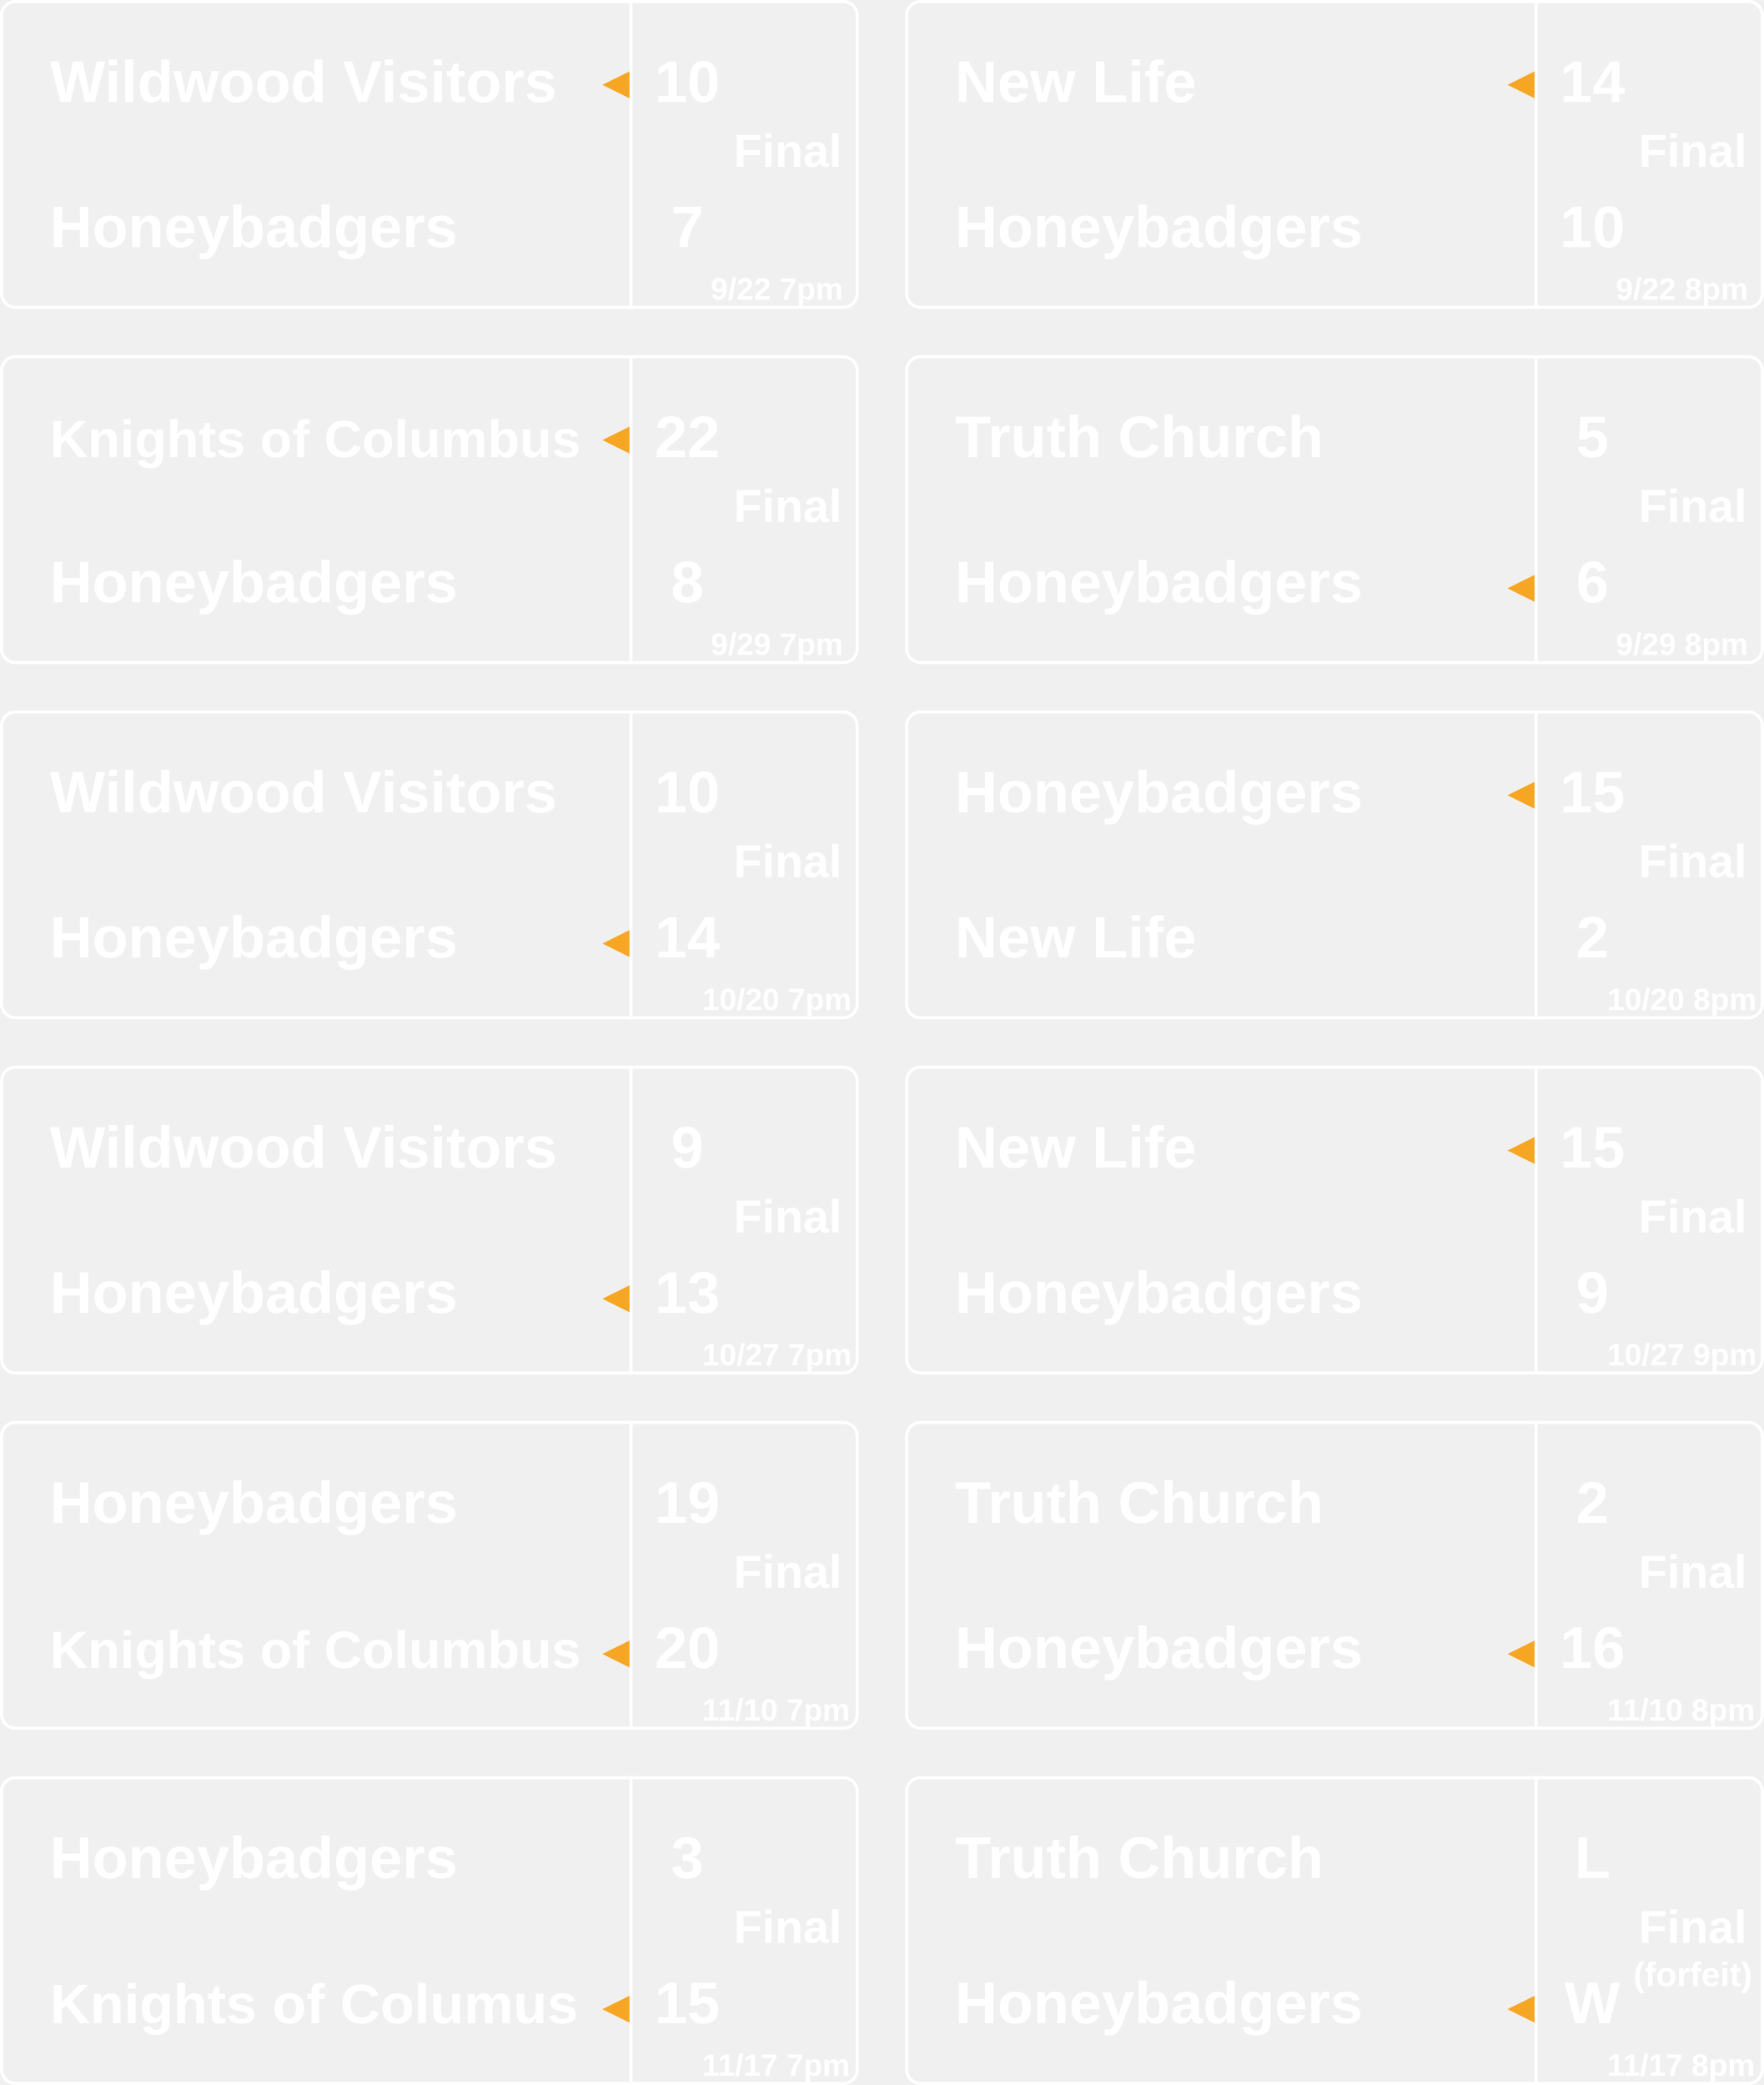
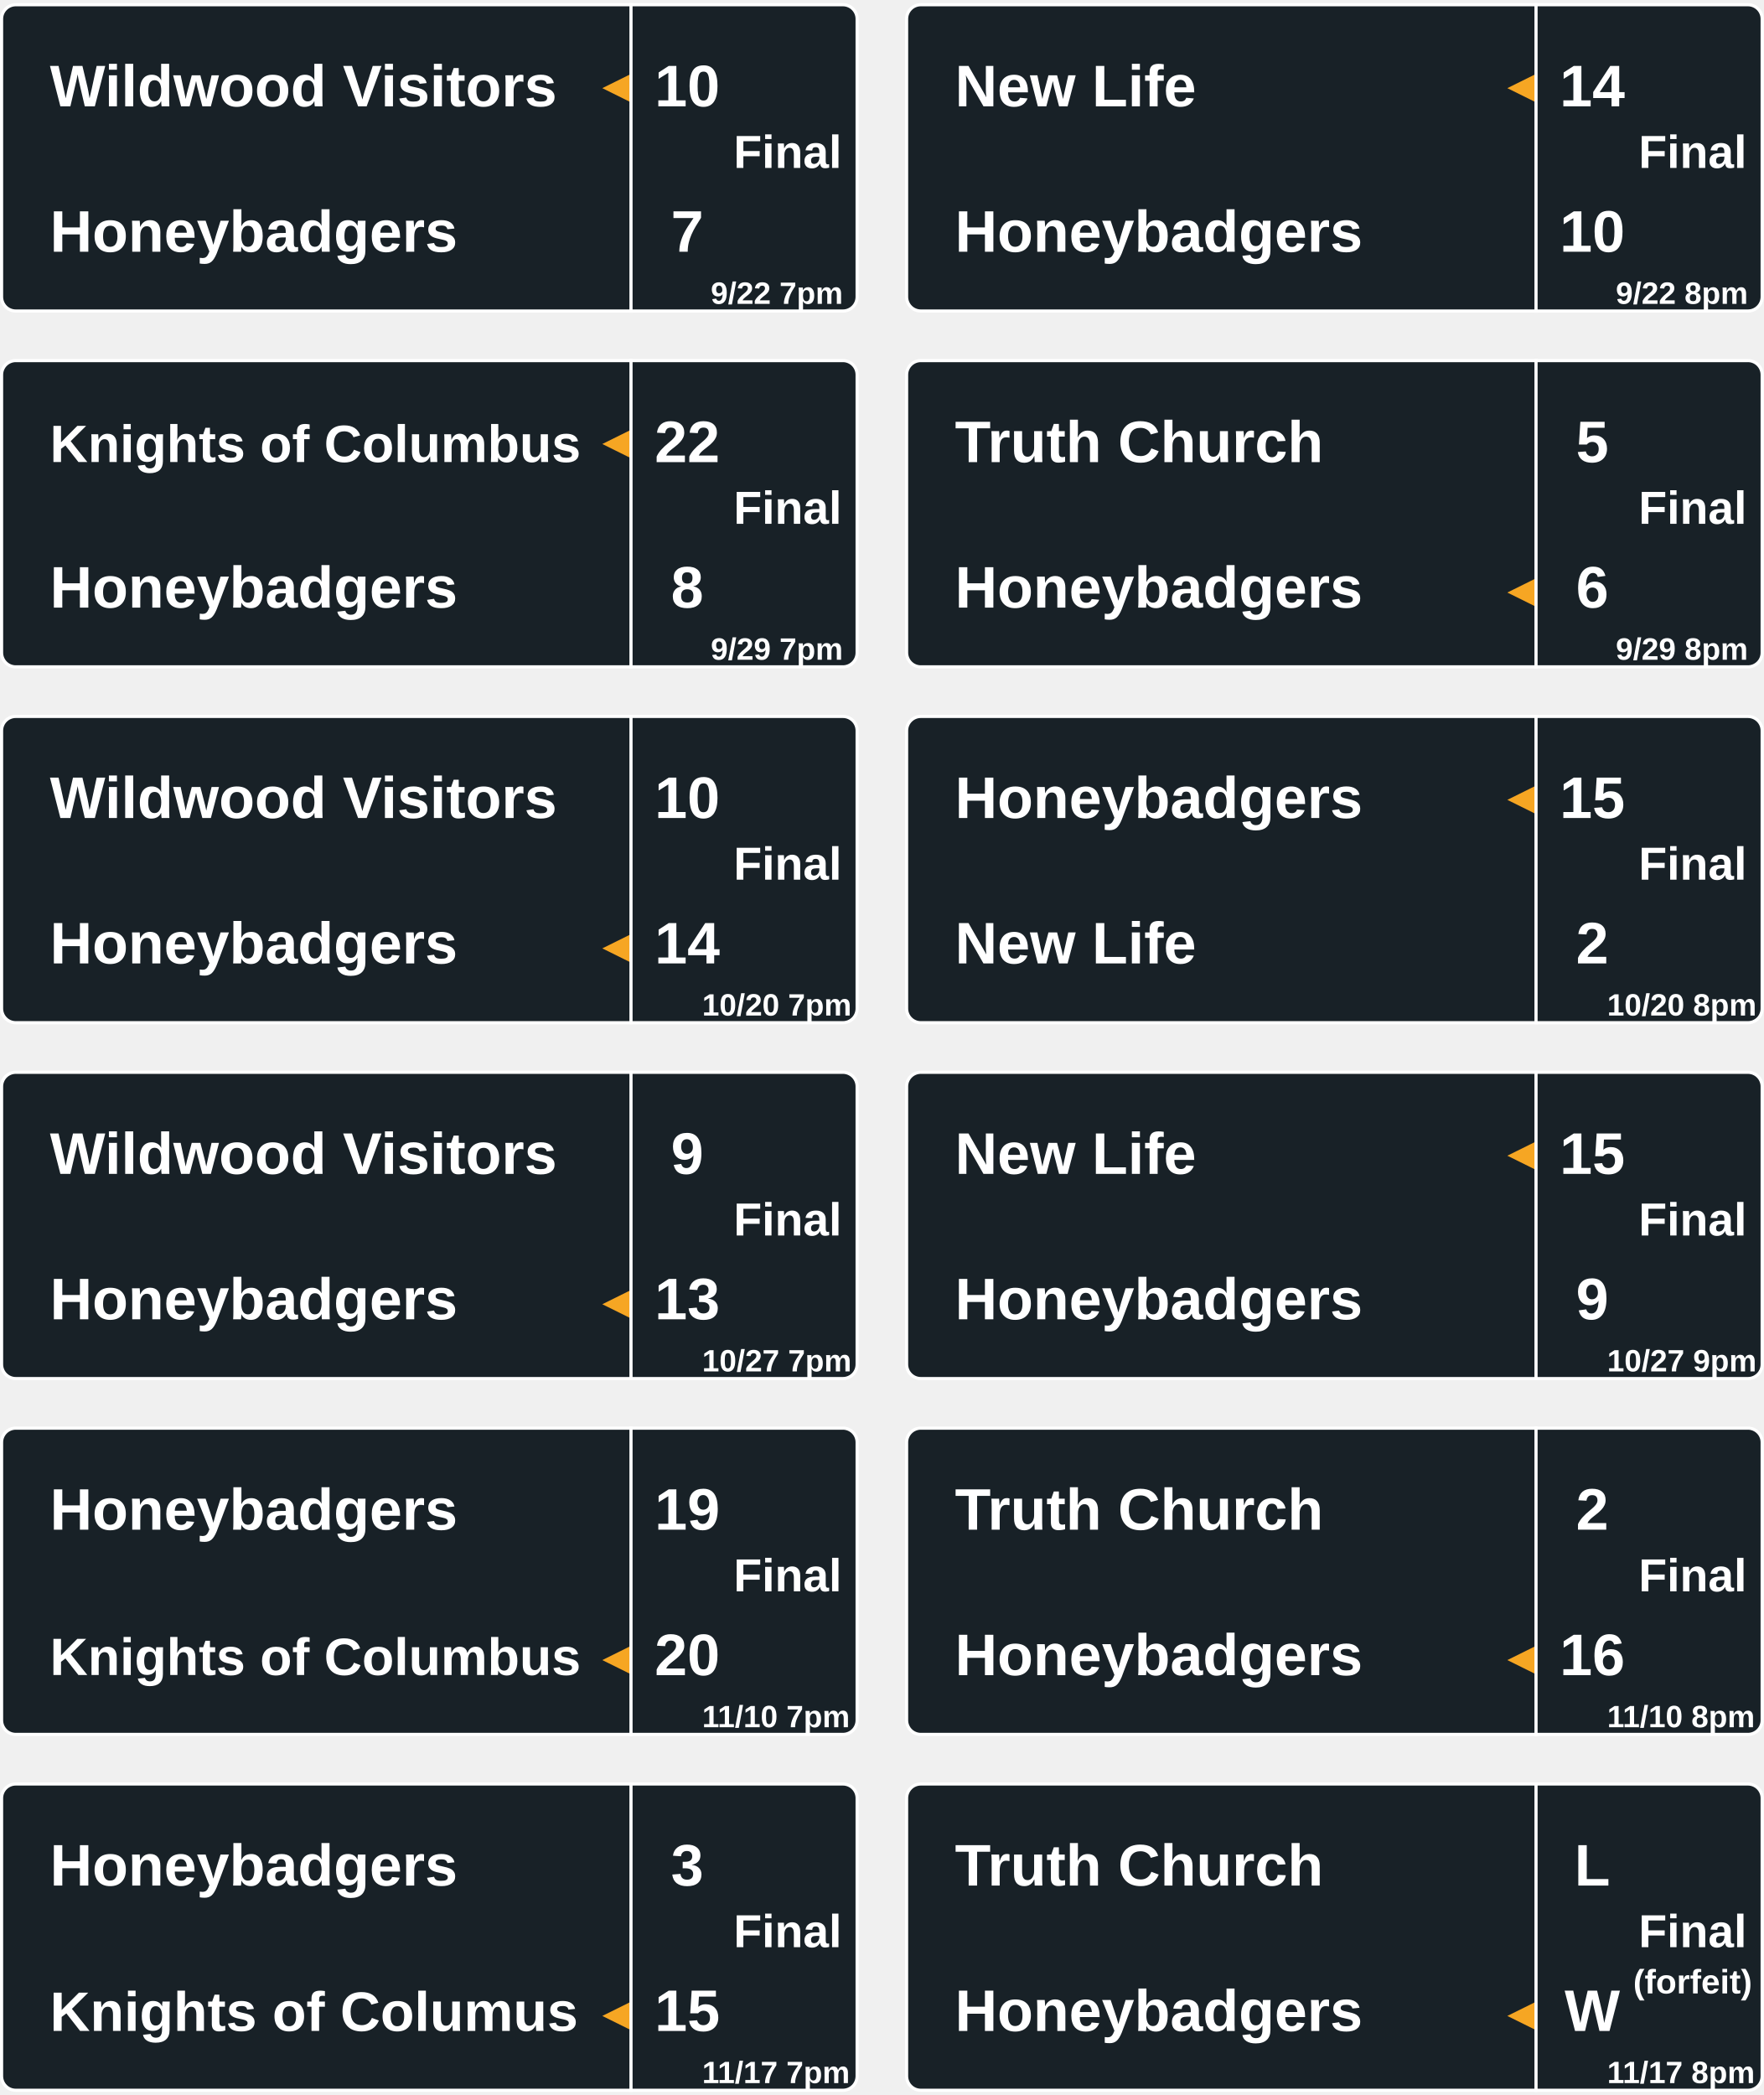
- <svg xmlns="http://www.w3.org/2000/svg" xmlns:xlink="http://www.w3.org/1999/xlink" width="571px" height="675px" viewBox="0 0 571 675" version="1.1">
+ <svg xmlns="http://www.w3.org/2000/svg" xmlns:xlink="http://www.w3.org/1999/xlink" width="559px" height="664px" viewBox="0 0 559 664" version="1.1">
  <defs>
-     <rect id="path-1" x="0" y="0" width="278" height="100" rx="5" />
-     <mask id="mask-2" maskContentUnits="userSpaceOnUse" maskUnits="objectBoundingBox" x="0" y="0" width="278" height="100" fill="white">
+     <rect id="path-1" x="0" y="0" width="272.158" height="98.074" rx="5" />
+     <mask id="mask-2" maskContentUnits="userSpaceOnUse" maskUnits="objectBoundingBox" x="0" y="0" width="272.158" height="98.074" fill="white">
      <use xlink:href="#path-1" />
    </mask>
-     <rect id="path-3" x="0" y="0" width="278" height="100" rx="5" />
-     <mask id="mask-4" maskContentUnits="userSpaceOnUse" maskUnits="objectBoundingBox" x="0" y="0" width="278" height="100" fill="white">
+     <rect id="path-3" x="0" y="0" width="272.158" height="98.074" rx="5" />
+     <mask id="mask-4" maskContentUnits="userSpaceOnUse" maskUnits="objectBoundingBox" x="0" y="0" width="272.158" height="98.074" fill="white">
      <use xlink:href="#path-3" />
    </mask>
-     <rect id="path-5" x="0" y="0" width="278" height="100" rx="5" />
-     <mask id="mask-6" maskContentUnits="userSpaceOnUse" maskUnits="objectBoundingBox" x="0" y="0" width="278" height="100" fill="white">
+     <rect id="path-5" x="0" y="0" width="272.158" height="98.074" rx="5" />
+     <mask id="mask-6" maskContentUnits="userSpaceOnUse" maskUnits="objectBoundingBox" x="0" y="0" width="272.158" height="98.074" fill="white">
      <use xlink:href="#path-5" />
    </mask>
-     <rect id="path-7" x="0" y="0" width="278" height="100" rx="5" />
-     <mask id="mask-8" maskContentUnits="userSpaceOnUse" maskUnits="objectBoundingBox" x="0" y="0" width="278" height="100" fill="white">
+     <rect id="path-7" x="0" y="0" width="272.158" height="98.074" rx="5" />
+     <mask id="mask-8" maskContentUnits="userSpaceOnUse" maskUnits="objectBoundingBox" x="0" y="0" width="272.158" height="98.074" fill="white">
      <use xlink:href="#path-7" />
    </mask>
-     <rect id="path-9" x="0" y="0" width="278" height="100" rx="5" />
-     <mask id="mask-10" maskContentUnits="userSpaceOnUse" maskUnits="objectBoundingBox" x="0" y="0" width="278" height="100" fill="white">
+     <rect id="path-9" x="0" y="0" width="272.158" height="98.074" rx="5" />
+     <mask id="mask-10" maskContentUnits="userSpaceOnUse" maskUnits="objectBoundingBox" x="0" y="0" width="272.158" height="98.074" fill="white">
      <use xlink:href="#path-9" />
    </mask>
-     <rect id="path-11" x="0" y="0" width="278" height="100" rx="5" />
-     <mask id="mask-12" maskContentUnits="userSpaceOnUse" maskUnits="objectBoundingBox" x="0" y="0" width="278" height="100" fill="white">
+     <rect id="path-11" x="0" y="0" width="272.158" height="98.074" rx="5" />
+     <mask id="mask-12" maskContentUnits="userSpaceOnUse" maskUnits="objectBoundingBox" x="0" y="0" width="272.158" height="98.074" fill="white">
      <use xlink:href="#path-11" />
    </mask>
-     <rect id="path-13" x="0" y="0" width="278" height="100" rx="5" />
-     <mask id="mask-14" maskContentUnits="userSpaceOnUse" maskUnits="objectBoundingBox" x="0" y="0" width="278" height="100" fill="white">
+     <rect id="path-13" x="0" y="0" width="272.158" height="98.074" rx="5" />
+     <mask id="mask-14" maskContentUnits="userSpaceOnUse" maskUnits="objectBoundingBox" x="0" y="0" width="272.158" height="98.074" fill="white">
      <use xlink:href="#path-13" />
    </mask>
-     <rect id="path-15" x="0" y="0" width="278" height="100" rx="5" />
-     <mask id="mask-16" maskContentUnits="userSpaceOnUse" maskUnits="objectBoundingBox" x="0" y="0" width="278" height="100" fill="white">
+     <rect id="path-15" x="0" y="0" width="272.158" height="98.074" rx="5" />
+     <mask id="mask-16" maskContentUnits="userSpaceOnUse" maskUnits="objectBoundingBox" x="0" y="0" width="272.158" height="98.074" fill="white">
      <use xlink:href="#path-15" />
    </mask>
-     <rect id="path-17" x="0" y="0" width="278" height="100" rx="5" />
-     <mask id="mask-18" maskContentUnits="userSpaceOnUse" maskUnits="objectBoundingBox" x="0" y="0" width="278" height="100" fill="white">
+     <rect id="path-17" x="0" y="0" width="272.158" height="98.074" rx="5" />
+     <mask id="mask-18" maskContentUnits="userSpaceOnUse" maskUnits="objectBoundingBox" x="0" y="0" width="272.158" height="98.074" fill="white">
      <use xlink:href="#path-17" />
    </mask>
-     <rect id="path-19" x="0" y="0" width="278" height="100" rx="5" />
-     <mask id="mask-20" maskContentUnits="userSpaceOnUse" maskUnits="objectBoundingBox" x="0" y="0" width="278" height="100" fill="white">
+     <rect id="path-19" x="0" y="0" width="272.158" height="98.074" rx="5" />
+     <mask id="mask-20" maskContentUnits="userSpaceOnUse" maskUnits="objectBoundingBox" x="0" y="0" width="272.158" height="98.074" fill="white">
      <use xlink:href="#path-19" />
    </mask>
-     <rect id="path-21" x="0" y="0" width="278" height="100" rx="5" />
-     <mask id="mask-22" maskContentUnits="userSpaceOnUse" maskUnits="objectBoundingBox" x="0" y="0" width="278" height="100" fill="white">
+     <rect id="path-21" x="0" y="0" width="272.158" height="98.074" rx="5" />
+     <mask id="mask-22" maskContentUnits="userSpaceOnUse" maskUnits="objectBoundingBox" x="0" y="0" width="272.158" height="98.074" fill="white">
      <use xlink:href="#path-21" />
    </mask>
-     <rect id="path-23" x="0" y="0" width="278" height="100" rx="5" />
-     <mask id="mask-24" maskContentUnits="userSpaceOnUse" maskUnits="objectBoundingBox" x="0" y="0" width="278" height="100" fill="white">
+     <rect id="path-23" x="0" y="0" width="272.158" height="98.074" rx="5" />
+     <mask id="mask-24" maskContentUnits="userSpaceOnUse" maskUnits="objectBoundingBox" x="0" y="0" width="272.158" height="98.074" fill="white">
      <use xlink:href="#path-23" />
    </mask>
  </defs>
  <g id="Page-1" stroke="none" stroke-width="1" fill="none" fill-rule="evenodd">
-     <g id="Group">
+     <g id="Games" transform="translate(0, 1)">
      <g id="Game-1">
-         <use id="Rectangle-1" stroke="#FFFFFF" mask="url(#mask-2)" stroke-width="2" xlink:href="#path-1" />
-         <polygon id="Triangle-1" fill="#F6A623" transform="translate(199.5, 27.46786) rotate(-90) translate(-199.5, -27.46786) " points="199.5 22.968 203.968 31.968 195.032 31.968" />
-         <path d="M204.28,0.5 L204.28,99.5" id="Line" stroke="#FFFFFF" stroke-linecap="square" />
-         <text id="Wildwood-Visitors" font-family="Arial-BoldMT, Arial" font-size="19" font-weight="bold" fill="#FFFFFF">
-           <tspan x="16.164" y="33">Wildwood Visitors</tspan>
-         </text>
-         <text id="10" font-family="Arial-BoldMT, Arial" font-size="19" font-weight="bold" fill="#FFFFFF">
-           <tspan x="211.933" y="33">10</tspan>
-         </text>
-         <text id="7" font-family="Arial-BoldMT, Arial" font-size="19" font-weight="bold" fill="#FFFFFF">
-           <tspan x="217.217" y="80">7</tspan>
-         </text>
-         <text id="Honeybadgers" font-family="Arial-BoldMT, Arial" font-size="19" font-weight="bold" fill="#FFFFFF">
-           <tspan x="16.164" y="80">Honeybadgers</tspan>
-         </text>
-         <text id="Final" font-family="Arial-BoldMT, Arial" font-size="15" font-weight="bold" fill="#FFFFFF">
-           <tspan x="237.499" y="54">Final</tspan>
-         </text>
-         <text id="9/22-7pm" font-family="Arial-BoldMT, Arial" font-size="10" font-weight="bold" fill="#FFFFFF">
-           <tspan x="230.099" y="97">9/22 7pm</tspan>
-         </text>
-       </g>
-       <g id="Game-1" transform="translate(293, 575)">
-         <use id="Rectangle-1" stroke="#FFFFFF" mask="url(#mask-4)" stroke-width="2" xlink:href="#path-3" />
-         <polygon id="Triangle-1" fill="#F6A623" transform="translate(199.5, 75.46786) rotate(-90) translate(-199.5, -75.46786) " points="199.5 70.968 203.968 79.968 195.032 79.968" />
-         <path d="M204.28,0.5 L204.28,99.5" id="Line" stroke="#FFFFFF" stroke-linecap="square" />
-         <text id="Truth-Church" font-family="Arial-BoldMT, Arial" font-size="19" font-weight="bold" fill="#FFFFFF">
-           <tspan x="16.164" y="33">Truth Church</tspan>
-         </text>
-         <text id="L" font-family="Arial-BoldMT, Arial" font-size="19" font-weight="bold" fill="#FFFFFF">
-           <tspan x="216.697" y="33">L</tspan>
-         </text>
-         <text id="W" font-family="Arial-BoldMT, Arial" font-size="19" font-weight="bold" fill="#FFFFFF">
-           <tspan x="213.533" y="80">W</tspan>
-         </text>
-         <text id="Honeybadgers" font-family="Arial-BoldMT, Arial" font-size="19" font-weight="bold" fill="#FFFFFF">
-           <tspan x="16.164" y="80">Honeybadgers</tspan>
-         </text>
-         <text id="Final" font-family="Arial-BoldMT, Arial" font-size="15" font-weight="bold" fill="#FFFFFF">
-           <tspan x="237.499" y="54">Final</tspan>
-         </text>
-         <text id="(forfeit)" font-family="Arial-BoldMT, Arial" font-size="11" font-weight="bold" fill="#FFFFFF">
-           <tspan x="235.755" y="68">(forfeit)</tspan>
-         </text>
-         <text id="11/17-8pm" font-family="Arial-BoldMT, Arial" font-size="10" font-weight="bold" fill="#FFFFFF">
-           <tspan x="227.318" y="97">11/17 8pm</tspan>
-         </text>
-       </g>
-       <g id="Game-1" transform="translate(293, 460)">
-         <use id="Rectangle-1" stroke="#FFFFFF" mask="url(#mask-6)" stroke-width="2" xlink:href="#path-5" />
-         <polygon id="Triangle-1" fill="#F6A623" transform="translate(199.5, 75.46786) rotate(-90) translate(-199.5, -75.46786) " points="199.5 70.968 203.968 79.968 195.032 79.968" />
-         <path d="M204.28,0.5 L204.28,99.5" id="Line" stroke="#FFFFFF" stroke-linecap="square" />
-         <text id="Truth-Church" font-family="Arial-BoldMT, Arial" font-size="19" font-weight="bold" fill="#FFFFFF">
-           <tspan x="16.164" y="33">Truth Church</tspan>
-         </text>
-         <text id="2" font-family="Arial-BoldMT, Arial" font-size="19" font-weight="bold" fill="#FFFFFF">
-           <tspan x="217.217" y="33">2</tspan>
-         </text>
-         <text id="16" font-family="Arial-BoldMT, Arial" font-size="19" font-weight="bold" fill="#FFFFFF">
-           <tspan x="211.933" y="80">16</tspan>
-         </text>
-         <text id="Honeybadgers" font-family="Arial-BoldMT, Arial" font-size="19" font-weight="bold" fill="#FFFFFF">
-           <tspan x="16.164" y="80">Honeybadgers</tspan>
-         </text>
-         <text id="Final" font-family="Arial-BoldMT, Arial" font-size="15" font-weight="bold" fill="#FFFFFF">
-           <tspan x="237.499" y="54">Final</tspan>
-         </text>
-         <text id="11/10-8pm" font-family="Arial-BoldMT, Arial" font-size="10" font-weight="bold" fill="#FFFFFF">
-           <tspan x="227.318" y="97">11/10 8pm</tspan>
-         </text>
-       </g>
-       <g id="Game-1" transform="translate(293, 345)">
-         <use id="Rectangle-1" stroke="#FFFFFF" mask="url(#mask-8)" stroke-width="2" xlink:href="#path-7" />
-         <polygon id="Triangle-1" fill="#F6A623" transform="translate(199.5, 27.46786) rotate(-90) translate(-199.5, -27.46786) " points="199.5 22.968 203.968 31.968 195.032 31.968" />
-         <path d="M204.28,0.5 L204.28,99.5" id="Line" stroke="#FFFFFF" stroke-linecap="square" />
-         <text id="New-Life" font-family="Arial-BoldMT, Arial" font-size="19" font-weight="bold" fill="#FFFFFF">
-           <tspan x="16.164" y="33">New Life</tspan>
-         </text>
-         <text id="15" font-family="Arial-BoldMT, Arial" font-size="19" font-weight="bold" fill="#FFFFFF">
-           <tspan x="211.933" y="33">15</tspan>
-         </text>
-         <text id="9" font-family="Arial-BoldMT, Arial" font-size="19" font-weight="bold" fill="#FFFFFF">
-           <tspan x="217.217" y="80">9</tspan>
-         </text>
-         <text id="Honeybadgers" font-family="Arial-BoldMT, Arial" font-size="19" font-weight="bold" fill="#FFFFFF">
-           <tspan x="16.164" y="80">Honeybadgers</tspan>
-         </text>
-         <text id="Final" font-family="Arial-BoldMT, Arial" font-size="15" font-weight="bold" fill="#FFFFFF">
-           <tspan x="237.499" y="54">Final</tspan>
-         </text>
-         <text id="10/27-9pm" font-family="Arial-BoldMT, Arial" font-size="10" font-weight="bold" fill="#FFFFFF">
-           <tspan x="227.318" y="97">10/27 9pm</tspan>
-         </text>
-       </g>
-       <g id="Game-1" transform="translate(293, 230)">
-         <use id="Rectangle-1" stroke="#FFFFFF" mask="url(#mask-10)" stroke-width="2" xlink:href="#path-9" />
-         <polygon id="Triangle-1" fill="#F6A623" transform="translate(199.5, 27.46786) rotate(-90) translate(-199.5, -27.46786) " points="199.5 22.968 203.968 31.968 195.032 31.968" />
-         <path d="M204.28,0.5 L204.28,99.5" id="Line" stroke="#FFFFFF" stroke-linecap="square" />
-         <text id="Honeybadgers" font-family="Arial-BoldMT, Arial" font-size="19" font-weight="bold" fill="#FFFFFF">
-           <tspan x="16.164" y="33">Honeybadgers</tspan>
-         </text>
-         <text id="15" font-family="Arial-BoldMT, Arial" font-size="19" font-weight="bold" fill="#FFFFFF">
-           <tspan x="211.933" y="33">15</tspan>
-         </text>
-         <text id="2" font-family="Arial-BoldMT, Arial" font-size="19" font-weight="bold" fill="#FFFFFF">
-           <tspan x="217.217" y="80">2</tspan>
-         </text>
-         <text id="New-Life" font-family="Arial-BoldMT, Arial" font-size="19" font-weight="bold" fill="#FFFFFF">
-           <tspan x="16.164" y="80">New Life</tspan>
-         </text>
-         <text id="Final" font-family="Arial-BoldMT, Arial" font-size="15" font-weight="bold" fill="#FFFFFF">
-           <tspan x="237.499" y="54">Final</tspan>
-         </text>
-         <text id="10/20-8pm" font-family="Arial-BoldMT, Arial" font-size="10" font-weight="bold" fill="#FFFFFF">
-           <tspan x="227.318" y="97">10/20 8pm</tspan>
-         </text>
-       </g>
-       <g id="Game-1" transform="translate(293, 115)">
-         <use id="Rectangle-1" stroke="#FFFFFF" mask="url(#mask-12)" stroke-width="2" xlink:href="#path-11" />
-         <polygon id="Triangle-1" fill="#F6A623" transform="translate(199.5, 75.46786) rotate(-90) translate(-199.5, -75.46786) " points="199.5 70.968 203.968 79.968 195.032 79.968" />
-         <path d="M204.28,0.5 L204.28,99.5" id="Line" stroke="#FFFFFF" stroke-linecap="square" />
-         <text id="Truth-Church" font-family="Arial-BoldMT, Arial" font-size="19" font-weight="bold" fill="#FFFFFF">
-           <tspan x="16.164" y="33">Truth Church</tspan>
-         </text>
-         <text id="5" font-family="Arial-BoldMT, Arial" font-size="19" font-weight="bold" fill="#FFFFFF">
-           <tspan x="217.217" y="33">5</tspan>
-         </text>
-         <text id="6" font-family="Arial-BoldMT, Arial" font-size="19" font-weight="bold" fill="#FFFFFF">
-           <tspan x="217.217" y="80">6</tspan>
-         </text>
-         <text id="Honeybadgers" font-family="Arial-BoldMT, Arial" font-size="19" font-weight="bold" fill="#FFFFFF">
-           <tspan x="16.164" y="80">Honeybadgers</tspan>
-         </text>
-         <text id="Final" font-family="Arial-BoldMT, Arial" font-size="15" font-weight="bold" fill="#FFFFFF">
-           <tspan x="237.499" y="54">Final</tspan>
-         </text>
-         <text id="9/29-8pm" font-family="Arial-BoldMT, Arial" font-size="10" font-weight="bold" fill="#FFFFFF">
-           <tspan x="230.099" y="97">9/29 8pm</tspan>
-         </text>
-       </g>
-       <g id="Game-1" transform="translate(293, 0)">
-         <use id="Rectangle-1" stroke="#FFFFFF" mask="url(#mask-14)" stroke-width="2" xlink:href="#path-13" />
-         <polygon id="Triangle-1" fill="#F6A623" transform="translate(199.5, 27.46786) rotate(-90) translate(-199.5, -27.46786) " points="199.5 22.968 203.968 31.968 195.032 31.968" />
-         <path d="M204.28,0.5 L204.28,99.5" id="Line" stroke="#FFFFFF" stroke-linecap="square" />
-         <text id="New-Life" font-family="Arial-BoldMT, Arial" font-size="19" font-weight="bold" fill="#FFFFFF">
-           <tspan x="16.164" y="33">New Life</tspan>
-         </text>
-         <text id="14" font-family="Arial-BoldMT, Arial" font-size="19" font-weight="bold" fill="#FFFFFF">
-           <tspan x="211.933" y="33">14</tspan>
-         </text>
-         <text id="10" font-family="Arial-BoldMT, Arial" font-size="19" font-weight="bold" fill="#FFFFFF">
-           <tspan x="211.933" y="80">10</tspan>
-         </text>
-         <text id="Honeybadgers" font-family="Arial-BoldMT, Arial" font-size="19" font-weight="bold" fill="#FFFFFF">
-           <tspan x="16.164" y="80">Honeybadgers</tspan>
-         </text>
-         <text id="Final" font-family="Arial-BoldMT, Arial" font-size="15" font-weight="bold" fill="#FFFFFF">
-           <tspan x="237.499" y="54">Final</tspan>
-         </text>
-         <text id="9/22-8pm" font-family="Arial-BoldMT, Arial" font-size="10" font-weight="bold" fill="#FFFFFF">
-           <tspan x="230.099" y="97">9/22 8pm</tspan>
-         </text>
-       </g>
-       <g id="Game-1" transform="translate(0, 575)">
-         <use id="Rectangle-1" stroke="#FFFFFF" mask="url(#mask-16)" stroke-width="2" xlink:href="#path-15" />
-         <polygon id="Triangle-1" fill="#F6A623" transform="translate(199.5, 75.46786) rotate(-90) translate(-199.5, -75.46786) " points="199.5 70.968 203.968 79.968 195.032 79.968" />
-         <path d="M204.28,0.5 L204.28,99.5" id="Line" stroke="#FFFFFF" stroke-linecap="square" />
-         <text id="Honeybadgers" font-family="Arial-BoldMT, Arial" font-size="19" font-weight="bold" fill="#FFFFFF">
-           <tspan x="16.164" y="33">Honeybadgers</tspan>
-         </text>
-         <text id="3" font-family="Arial-BoldMT, Arial" font-size="19" font-weight="bold" fill="#FFFFFF">
-           <tspan x="217.217" y="33">3</tspan>
-         </text>
-         <text id="15" font-family="Arial-BoldMT, Arial" font-size="19" font-weight="bold" fill="#FFFFFF">
-           <tspan x="211.933" y="80">15</tspan>
-         </text>
-         <text id="Knights-of-Columus" font-family="Arial-BoldMT, Arial" font-size="18" font-weight="bold" fill="#FFFFFF">
-           <tspan x="16.164" y="80">Knights of Columus</tspan>
-         </text>
-         <text id="Final" font-family="Arial-BoldMT, Arial" font-size="15" font-weight="bold" fill="#FFFFFF">
-           <tspan x="237.499" y="54">Final</tspan>
-         </text>
-         <text id="11/17-7pm" font-family="Arial-BoldMT, Arial" font-size="10" font-weight="bold" fill="#FFFFFF">
-           <tspan x="227.318" y="97">11/17 7pm</tspan>
-         </text>
-       </g>
-       <g id="Game-1" transform="translate(0, 460)">
-         <use id="Rectangle-1" stroke="#FFFFFF" mask="url(#mask-18)" stroke-width="2" xlink:href="#path-17" />
-         <polygon id="Triangle-1" fill="#F6A623" transform="translate(199.5, 75.46786) rotate(-90) translate(-199.5, -75.46786) " points="199.5 70.968 203.968 79.968 195.032 79.968" />
-         <path d="M204.28,0.5 L204.28,99.5" id="Line" stroke="#FFFFFF" stroke-linecap="square" />
-         <text id="Honeybadgers" font-family="Arial-BoldMT, Arial" font-size="19" font-weight="bold" fill="#FFFFFF">
-           <tspan x="16.164" y="33">Honeybadgers</tspan>
-         </text>
-         <text id="19" font-family="Arial-BoldMT, Arial" font-size="19" font-weight="bold" fill="#FFFFFF">
-           <tspan x="211.933" y="33">19</tspan>
-         </text>
-         <text id="20" font-family="Arial-BoldMT, Arial" font-size="19" font-weight="bold" fill="#FFFFFF">
-           <tspan x="211.933" y="80">20</tspan>
-         </text>
-         <text id="Knights-of-Columbus" font-family="Arial-BoldMT, Arial" font-size="17" font-weight="bold" fill="#FFFFFF">
-           <tspan x="16.164" y="80">Knights of Columbus</tspan>
-         </text>
-         <text id="Final" font-family="Arial-BoldMT, Arial" font-size="15" font-weight="bold" fill="#FFFFFF">
-           <tspan x="237.499" y="54">Final</tspan>
-         </text>
-         <text id="11/10-7pm" font-family="Arial-BoldMT, Arial" font-size="10" font-weight="bold" fill="#FFFFFF">
-           <tspan x="227.318" y="97">11/10 7pm</tspan>
-         </text>
-       </g>
-       <g id="Game-1" transform="translate(0, 345)">
-         <use id="Rectangle-1" stroke="#FFFFFF" mask="url(#mask-20)" stroke-width="2" xlink:href="#path-19" />
-         <polygon id="Triangle-1" fill="#F6A623" transform="translate(199.5, 75.46786) rotate(-90) translate(-199.5, -75.46786) " points="199.5 70.968 203.968 79.968 195.032 79.968" />
-         <path d="M204.28,0.5 L204.28,99.5" id="Line" stroke="#FFFFFF" stroke-linecap="square" />
-         <text id="Wildwood-Visitors" font-family="Arial-BoldMT, Arial" font-size="19" font-weight="bold" fill="#FFFFFF">
-           <tspan x="16.164" y="33">Wildwood Visitors</tspan>
-         </text>
-         <text id="9" font-family="Arial-BoldMT, Arial" font-size="19" font-weight="bold" fill="#FFFFFF">
-           <tspan x="217.217" y="33">9</tspan>
-         </text>
-         <text id="13" font-family="Arial-BoldMT, Arial" font-size="19" font-weight="bold" fill="#FFFFFF">
-           <tspan x="211.933" y="80">13</tspan>
-         </text>
-         <text id="Honeybadgers" font-family="Arial-BoldMT, Arial" font-size="19" font-weight="bold" fill="#FFFFFF">
-           <tspan x="16.164" y="80">Honeybadgers</tspan>
-         </text>
-         <text id="Final" font-family="Arial-BoldMT, Arial" font-size="15" font-weight="bold" fill="#FFFFFF">
-           <tspan x="237.499" y="54">Final</tspan>
-         </text>
-         <text id="10/27-7pm" font-family="Arial-BoldMT, Arial" font-size="10" font-weight="bold" fill="#FFFFFF">
-           <tspan x="227.318" y="97">10/27 7pm</tspan>
-         </text>
-       </g>
-       <g id="Game-1" transform="translate(0, 230)">
-         <use id="Rectangle-1" stroke="#FFFFFF" mask="url(#mask-22)" stroke-width="2" xlink:href="#path-21" />
-         <polygon id="Triangle-1" fill="#F6A623" transform="translate(199.5, 75.46786) rotate(-90) translate(-199.5, -75.46786) " points="199.5 70.968 203.968 79.968 195.032 79.968" />
-         <path d="M204.28,0.5 L204.28,99.5" id="Line" stroke="#FFFFFF" stroke-linecap="square" />
-         <text id="Wildwood-Visitors" font-family="Arial-BoldMT, Arial" font-size="19" font-weight="bold" fill="#FFFFFF">
-           <tspan x="16.164" y="33">Wildwood Visitors</tspan>
-         </text>
-         <text id="10" font-family="Arial-BoldMT, Arial" font-size="19" font-weight="bold" fill="#FFFFFF">
-           <tspan x="211.933" y="33">10</tspan>
-         </text>
-         <text id="14" font-family="Arial-BoldMT, Arial" font-size="19" font-weight="bold" fill="#FFFFFF">
-           <tspan x="211.933" y="80">14</tspan>
-         </text>
-         <text id="Honeybadgers" font-family="Arial-BoldMT, Arial" font-size="19" font-weight="bold" fill="#FFFFFF">
-           <tspan x="16.164" y="80">Honeybadgers</tspan>
-         </text>
-         <text id="Final" font-family="Arial-BoldMT, Arial" font-size="15" font-weight="bold" fill="#FFFFFF">
-           <tspan x="237.499" y="54">Final</tspan>
-         </text>
-         <text id="10/20-7pm" font-family="Arial-BoldMT, Arial" font-size="10" font-weight="bold" fill="#FFFFFF">
-           <tspan x="227.318" y="97">10/20 7pm</tspan>
-         </text>
-       </g>
-       <g id="Game-1" transform="translate(0, 115)">
-         <use id="Rectangle-1" stroke="#FFFFFF" mask="url(#mask-24)" stroke-width="2" xlink:href="#path-23" />
-         <polygon id="Triangle-1" fill="#F6A623" transform="translate(199.5, 27.46786) rotate(-90) translate(-199.5, -27.46786) " points="199.5 22.968 203.968 31.968 195.032 31.968" />
-         <path d="M204.28,0.5 L204.28,99.5" id="Line" stroke="#FFFFFF" stroke-linecap="square" />
-         <text id="Knights-of-Columbus" font-family="Arial-BoldMT, Arial" font-size="17" font-weight="bold" fill="#FFFFFF">
-           <tspan x="16.164" y="33">Knights of Columbus</tspan>
-         </text>
-         <text id="22" font-family="Arial-BoldMT, Arial" font-size="19" font-weight="bold" fill="#FFFFFF">
-           <tspan x="211.933" y="33">22</tspan>
-         </text>
-         <text id="8" font-family="Arial-BoldMT, Arial" font-size="19" font-weight="bold" fill="#FFFFFF">
-           <tspan x="217.217" y="80">8</tspan>
-         </text>
-         <text id="Honeybadgers" font-family="Arial-BoldMT, Arial" font-size="19" font-weight="bold" fill="#FFFFFF">
-           <tspan x="16.164" y="80">Honeybadgers</tspan>
-         </text>
-         <text id="Final" font-family="Arial-BoldMT, Arial" font-size="15" font-weight="bold" fill="#FFFFFF">
-           <tspan x="237.499" y="54">Final</tspan>
-         </text>
-         <text id="9/29-7pm" font-family="Arial-BoldMT, Arial" font-size="10" font-weight="bold" fill="#FFFFFF">
-           <tspan x="230.099" y="97">9/29 7pm</tspan>
+         <use id="Rectangle-1" stroke="#FFFFFF" mask="url(#mask-2)" stroke-width="2" fill="#182127" xlink:href="#path-1" />
+         <polygon id="Triangle-1" fill="#F6A623" transform="translate(195.308, 26.93885) rotate(-90) translate(-195.308, -26.93885) " points="195.308 22.526 199.682 31.352 190.934 31.352" />
+         <path d="M199.988,0.49 L199.988,97.584" id="Line" stroke="#FFFFFF" stroke-linecap="square" />
+         <text id="Wildwood-Visitors" font-family="Arial-BoldMT, Arial" font-size="18.601" font-weight="bold" fill="#FFFFFF">
+           <tspan x="15.825" y="32.692">Wildwood Visitors</tspan>
+         </text>
+         <text id="10" font-family="Arial-BoldMT, Arial" font-size="18.601" font-weight="bold" fill="#FFFFFF">
+           <tspan x="207.48" y="32.692">10</tspan>
+         </text>
+         <text id="7" font-family="Arial-BoldMT, Arial" font-size="18.601" font-weight="bold" fill="#FFFFFF">
+           <tspan x="212.652" y="78.787">7</tspan>
+         </text>
+         <text id="Honeybadgers" font-family="Arial-BoldMT, Arial" font-size="18.601" font-weight="bold" fill="#FFFFFF">
+           <tspan x="15.825" y="78.787">Honeybadgers</tspan>
+         </text>
+         <text id="Final" font-family="Arial-BoldMT, Arial" font-size="14.685" font-weight="bold" fill="#FFFFFF">
+           <tspan x="232.508" y="52.23">Final</tspan>
+         </text>
+         <text id="9/22-7pm" font-family="Arial-BoldMT, Arial" font-size="9.79" font-weight="bold" fill="#FFFFFF">
+           <tspan x="225.264" y="95.305">9/22 7pm</tspan>
+         </text>
+       </g>
+       <g id="Game-1" transform="translate(286.8433, 563.9259)">
+         <use id="Rectangle-1" stroke="#FFFFFF" mask="url(#mask-4)" stroke-width="2" fill="#182127" xlink:href="#path-3" />
+         <polygon id="Triangle-1" fill="#F6A623" transform="translate(195.308, 74.0144) rotate(-90) translate(-195.308, -74.0144) " points="195.308 69.601 199.682 78.428 190.934 78.428" />
+         <path d="M199.988,0.49 L199.988,97.584" id="Line" stroke="#FFFFFF" stroke-linecap="square" />
+         <text id="Truth-Church" font-family="Arial-BoldMT, Arial" font-size="18.601" font-weight="bold" fill="#FFFFFF">
+           <tspan x="15.825" y="32.692">Truth Church</tspan>
+         </text>
+         <text id="L" font-family="Arial-BoldMT, Arial" font-size="18.601" font-weight="bold" fill="#FFFFFF">
+           <tspan x="212.144" y="32.692">L</tspan>
+         </text>
+         <text id="W" font-family="Arial-BoldMT, Arial" font-size="18.601" font-weight="bold" fill="#FFFFFF">
+           <tspan x="209.047" y="78.787">W</tspan>
+         </text>
+         <text id="Honeybadgers" font-family="Arial-BoldMT, Arial" font-size="18.601" font-weight="bold" fill="#FFFFFF">
+           <tspan x="15.825" y="78.787">Honeybadgers</tspan>
+         </text>
+         <text id="Final" font-family="Arial-BoldMT, Arial" font-size="14.685" font-weight="bold" fill="#FFFFFF">
+           <tspan x="232.508" y="52.23">Final</tspan>
+         </text>
+         <text id="(forfeit)" font-family="Arial-BoldMT, Arial" font-size="10.769" font-weight="bold" fill="#FFFFFF">
+           <tspan x="230.802" y="66.883">(forfeit)</tspan>
+         </text>
+         <text id="11/17-8pm" font-family="Arial-BoldMT, Arial" font-size="9.79" font-weight="bold" fill="#FFFFFF">
+           <tspan x="222.541" y="95.305">11/17 8pm</tspan>
+         </text>
+       </g>
+       <g id="Game-1" transform="translate(286.8433, 451.1407)">
+         <use id="Rectangle-1" stroke="#FFFFFF" mask="url(#mask-6)" stroke-width="2" fill="#182127" xlink:href="#path-5" />
+         <polygon id="Triangle-1" fill="#F6A623" transform="translate(195.308, 74.0144) rotate(-90) translate(-195.308, -74.0144) " points="195.308 69.601 199.682 78.428 190.934 78.428" />
+         <path d="M199.988,0.49 L199.988,97.584" id="Line" stroke="#FFFFFF" stroke-linecap="square" />
+         <text id="Truth-Church" font-family="Arial-BoldMT, Arial" font-size="18.601" font-weight="bold" fill="#FFFFFF">
+           <tspan x="15.825" y="32.692">Truth Church</tspan>
+         </text>
+         <text id="2" font-family="Arial-BoldMT, Arial" font-size="18.601" font-weight="bold" fill="#FFFFFF">
+           <tspan x="212.652" y="32.692">2</tspan>
+         </text>
+         <text id="16" font-family="Arial-BoldMT, Arial" font-size="18.601" font-weight="bold" fill="#FFFFFF">
+           <tspan x="207.48" y="78.787">16</tspan>
+         </text>
+         <text id="Honeybadgers" font-family="Arial-BoldMT, Arial" font-size="18.601" font-weight="bold" fill="#FFFFFF">
+           <tspan x="15.825" y="78.787">Honeybadgers</tspan>
+         </text>
+         <text id="Final" font-family="Arial-BoldMT, Arial" font-size="14.685" font-weight="bold" fill="#FFFFFF">
+           <tspan x="232.508" y="52.23">Final</tspan>
+         </text>
+         <text id="11/10-8pm" font-family="Arial-BoldMT, Arial" font-size="9.79" font-weight="bold" fill="#FFFFFF">
+           <tspan x="222.541" y="95.305">11/10 8pm</tspan>
+         </text>
+       </g>
+       <g id="Game-1" transform="translate(286.8433, 338.3556)">
+         <use id="Rectangle-1" stroke="#FFFFFF" mask="url(#mask-8)" stroke-width="2" fill="#182127" xlink:href="#path-7" />
+         <polygon id="Triangle-1" fill="#F6A623" transform="translate(195.308, 26.93885) rotate(-90) translate(-195.308, -26.93885) " points="195.308 22.526 199.682 31.352 190.934 31.352" />
+         <path d="M199.988,0.49 L199.988,97.584" id="Line" stroke="#FFFFFF" stroke-linecap="square" />
+         <text id="New-Life" font-family="Arial-BoldMT, Arial" font-size="18.601" font-weight="bold" fill="#FFFFFF">
+           <tspan x="15.825" y="32.692">New Life</tspan>
+         </text>
+         <text id="15" font-family="Arial-BoldMT, Arial" font-size="18.601" font-weight="bold" fill="#FFFFFF">
+           <tspan x="207.48" y="32.692">15</tspan>
+         </text>
+         <text id="9" font-family="Arial-BoldMT, Arial" font-size="18.601" font-weight="bold" fill="#FFFFFF">
+           <tspan x="212.652" y="78.787">9</tspan>
+         </text>
+         <text id="Honeybadgers" font-family="Arial-BoldMT, Arial" font-size="18.601" font-weight="bold" fill="#FFFFFF">
+           <tspan x="15.825" y="78.787">Honeybadgers</tspan>
+         </text>
+         <text id="Final" font-family="Arial-BoldMT, Arial" font-size="14.685" font-weight="bold" fill="#FFFFFF">
+           <tspan x="232.508" y="52.23">Final</tspan>
+         </text>
+         <text id="10/27-9pm" font-family="Arial-BoldMT, Arial" font-size="9.79" font-weight="bold" fill="#FFFFFF">
+           <tspan x="222.541" y="95.305">10/27 9pm</tspan>
+         </text>
+       </g>
+       <g id="Game-1" transform="translate(286.8433, 225.5704)">
+         <use id="Rectangle-1" stroke="#FFFFFF" mask="url(#mask-10)" stroke-width="2" fill="#182127" xlink:href="#path-9" />
+         <polygon id="Triangle-1" fill="#F6A623" transform="translate(195.308, 26.93885) rotate(-90) translate(-195.308, -26.93885) " points="195.308 22.526 199.682 31.352 190.934 31.352" />
+         <path d="M199.988,0.49 L199.988,97.584" id="Line" stroke="#FFFFFF" stroke-linecap="square" />
+         <text id="Honeybadgers" font-family="Arial-BoldMT, Arial" font-size="18.601" font-weight="bold" fill="#FFFFFF">
+           <tspan x="15.825" y="32.692">Honeybadgers</tspan>
+         </text>
+         <text id="15" font-family="Arial-BoldMT, Arial" font-size="18.601" font-weight="bold" fill="#FFFFFF">
+           <tspan x="207.48" y="32.692">15</tspan>
+         </text>
+         <text id="2" font-family="Arial-BoldMT, Arial" font-size="18.601" font-weight="bold" fill="#FFFFFF">
+           <tspan x="212.652" y="78.787">2</tspan>
+         </text>
+         <text id="New-Life" font-family="Arial-BoldMT, Arial" font-size="18.601" font-weight="bold" fill="#FFFFFF">
+           <tspan x="15.825" y="78.787">New Life</tspan>
+         </text>
+         <text id="Final" font-family="Arial-BoldMT, Arial" font-size="14.685" font-weight="bold" fill="#FFFFFF">
+           <tspan x="232.508" y="52.23">Final</tspan>
+         </text>
+         <text id="10/20-8pm" font-family="Arial-BoldMT, Arial" font-size="9.79" font-weight="bold" fill="#FFFFFF">
+           <tspan x="222.541" y="95.305">10/20 8pm</tspan>
+         </text>
+       </g>
+       <g id="Game-1" transform="translate(286.8433, 112.7852)">
+         <use id="Rectangle-1" stroke="#FFFFFF" mask="url(#mask-12)" stroke-width="2" fill="#182127" xlink:href="#path-11" />
+         <polygon id="Triangle-1" fill="#F6A623" transform="translate(195.308, 74.0144) rotate(-90) translate(-195.308, -74.0144) " points="195.308 69.601 199.682 78.428 190.934 78.428" />
+         <path d="M199.988,0.49 L199.988,97.584" id="Line" stroke="#FFFFFF" stroke-linecap="square" />
+         <text id="Truth-Church" font-family="Arial-BoldMT, Arial" font-size="18.601" font-weight="bold" fill="#FFFFFF">
+           <tspan x="15.825" y="32.692">Truth Church</tspan>
+         </text>
+         <text id="5" font-family="Arial-BoldMT, Arial" font-size="18.601" font-weight="bold" fill="#FFFFFF">
+           <tspan x="212.652" y="32.692">5</tspan>
+         </text>
+         <text id="6" font-family="Arial-BoldMT, Arial" font-size="18.601" font-weight="bold" fill="#FFFFFF">
+           <tspan x="212.652" y="78.787">6</tspan>
+         </text>
+         <text id="Honeybadgers" font-family="Arial-BoldMT, Arial" font-size="18.601" font-weight="bold" fill="#FFFFFF">
+           <tspan x="15.825" y="78.787">Honeybadgers</tspan>
+         </text>
+         <text id="Final" font-family="Arial-BoldMT, Arial" font-size="14.685" font-weight="bold" fill="#FFFFFF">
+           <tspan x="232.508" y="52.23">Final</tspan>
+         </text>
+         <text id="9/29-8pm" font-family="Arial-BoldMT, Arial" font-size="9.79" font-weight="bold" fill="#FFFFFF">
+           <tspan x="225.264" y="95.305">9/29 8pm</tspan>
+         </text>
+       </g>
+       <g id="Game-1" transform="translate(286.8433, 0)">
+         <use id="Rectangle-1" stroke="#FFFFFF" mask="url(#mask-14)" stroke-width="2" fill="#182127" xlink:href="#path-13" />
+         <polygon id="Triangle-1" fill="#F6A623" transform="translate(195.308, 26.93885) rotate(-90) translate(-195.308, -26.93885) " points="195.308 22.526 199.682 31.352 190.934 31.352" />
+         <path d="M199.988,0.49 L199.988,97.584" id="Line" stroke="#FFFFFF" stroke-linecap="square" />
+         <text id="New-Life" font-family="Arial-BoldMT, Arial" font-size="18.601" font-weight="bold" fill="#FFFFFF">
+           <tspan x="15.825" y="32.692">New Life</tspan>
+         </text>
+         <text id="14" font-family="Arial-BoldMT, Arial" font-size="18.601" font-weight="bold" fill="#FFFFFF">
+           <tspan x="207.48" y="32.692">14</tspan>
+         </text>
+         <text id="10" font-family="Arial-BoldMT, Arial" font-size="18.601" font-weight="bold" fill="#FFFFFF">
+           <tspan x="207.48" y="78.787">10</tspan>
+         </text>
+         <text id="Honeybadgers" font-family="Arial-BoldMT, Arial" font-size="18.601" font-weight="bold" fill="#FFFFFF">
+           <tspan x="15.825" y="78.787">Honeybadgers</tspan>
+         </text>
+         <text id="Final" font-family="Arial-BoldMT, Arial" font-size="14.685" font-weight="bold" fill="#FFFFFF">
+           <tspan x="232.508" y="52.23">Final</tspan>
+         </text>
+         <text id="9/22-8pm" font-family="Arial-BoldMT, Arial" font-size="9.79" font-weight="bold" fill="#FFFFFF">
+           <tspan x="225.264" y="95.305">9/22 8pm</tspan>
+         </text>
+       </g>
+       <g id="Game-1" transform="translate(0, 563.9259)">
+         <use id="Rectangle-1" stroke="#FFFFFF" mask="url(#mask-16)" stroke-width="2" fill="#182127" xlink:href="#path-15" />
+         <polygon id="Triangle-1" fill="#F6A623" transform="translate(195.308, 74.0144) rotate(-90) translate(-195.308, -74.0144) " points="195.308 69.601 199.682 78.428 190.934 78.428" />
+         <path d="M199.988,0.49 L199.988,97.584" id="Line" stroke="#FFFFFF" stroke-linecap="square" />
+         <text id="Honeybadgers" font-family="Arial-BoldMT, Arial" font-size="18.601" font-weight="bold" fill="#FFFFFF">
+           <tspan x="15.825" y="32.692">Honeybadgers</tspan>
+         </text>
+         <text id="3" font-family="Arial-BoldMT, Arial" font-size="18.601" font-weight="bold" fill="#FFFFFF">
+           <tspan x="212.652" y="32.692">3</tspan>
+         </text>
+         <text id="15" font-family="Arial-BoldMT, Arial" font-size="18.601" font-weight="bold" fill="#FFFFFF">
+           <tspan x="207.48" y="78.787">15</tspan>
+         </text>
+         <text id="Knights-of-Columus" font-family="Arial-BoldMT, Arial" font-size="17.622" font-weight="bold" fill="#FFFFFF">
+           <tspan x="15.825" y="78.767">Knights of Columus</tspan>
+         </text>
+         <text id="Final" font-family="Arial-BoldMT, Arial" font-size="14.685" font-weight="bold" fill="#FFFFFF">
+           <tspan x="232.508" y="52.23">Final</tspan>
+         </text>
+         <text id="11/17-7pm" font-family="Arial-BoldMT, Arial" font-size="9.79" font-weight="bold" fill="#FFFFFF">
+           <tspan x="222.541" y="95.305">11/17 7pm</tspan>
+         </text>
+       </g>
+       <g id="Game-1" transform="translate(0, 451.1407)">
+         <use id="Rectangle-1" stroke="#FFFFFF" mask="url(#mask-18)" stroke-width="2" fill="#182127" xlink:href="#path-17" />
+         <polygon id="Triangle-1" fill="#F6A623" transform="translate(195.308, 74.0144) rotate(-90) translate(-195.308, -74.0144) " points="195.308 69.601 199.682 78.428 190.934 78.428" />
+         <path d="M199.988,0.49 L199.988,97.584" id="Line" stroke="#FFFFFF" stroke-linecap="square" />
+         <text id="Honeybadgers" font-family="Arial-BoldMT, Arial" font-size="18.601" font-weight="bold" fill="#FFFFFF">
+           <tspan x="15.825" y="32.692">Honeybadgers</tspan>
+         </text>
+         <text id="19" font-family="Arial-BoldMT, Arial" font-size="18.601" font-weight="bold" fill="#FFFFFF">
+           <tspan x="207.48" y="32.692">19</tspan>
+         </text>
+         <text id="20" font-family="Arial-BoldMT, Arial" font-size="18.601" font-weight="bold" fill="#FFFFFF">
+           <tspan x="207.48" y="78.787">20</tspan>
+         </text>
+         <text id="Knights-of-Columbus" font-family="Arial-BoldMT, Arial" font-size="16.643" font-weight="bold" fill="#FFFFFF">
+           <tspan x="15.825" y="78.748">Knights of Columbus</tspan>
+         </text>
+         <text id="Final" font-family="Arial-BoldMT, Arial" font-size="14.685" font-weight="bold" fill="#FFFFFF">
+           <tspan x="232.508" y="52.23">Final</tspan>
+         </text>
+         <text id="11/10-7pm" font-family="Arial-BoldMT, Arial" font-size="9.79" font-weight="bold" fill="#FFFFFF">
+           <tspan x="222.541" y="95.305">11/10 7pm</tspan>
+         </text>
+       </g>
+       <g id="Game-1" transform="translate(0, 338.3556)">
+         <use id="Rectangle-1" stroke="#FFFFFF" mask="url(#mask-20)" stroke-width="2" fill="#182127" xlink:href="#path-19" />
+         <polygon id="Triangle-1" fill="#F6A623" transform="translate(195.308, 74.0144) rotate(-90) translate(-195.308, -74.0144) " points="195.308 69.601 199.682 78.428 190.934 78.428" />
+         <path d="M199.988,0.49 L199.988,97.584" id="Line" stroke="#FFFFFF" stroke-linecap="square" />
+         <text id="Wildwood-Visitors" font-family="Arial-BoldMT, Arial" font-size="18.601" font-weight="bold" fill="#FFFFFF">
+           <tspan x="15.825" y="32.692">Wildwood Visitors</tspan>
+         </text>
+         <text id="9" font-family="Arial-BoldMT, Arial" font-size="18.601" font-weight="bold" fill="#FFFFFF">
+           <tspan x="212.652" y="32.692">9</tspan>
+         </text>
+         <text id="13" font-family="Arial-BoldMT, Arial" font-size="18.601" font-weight="bold" fill="#FFFFFF">
+           <tspan x="207.48" y="78.787">13</tspan>
+         </text>
+         <text id="Honeybadgers" font-family="Arial-BoldMT, Arial" font-size="18.601" font-weight="bold" fill="#FFFFFF">
+           <tspan x="15.825" y="78.787">Honeybadgers</tspan>
+         </text>
+         <text id="Final" font-family="Arial-BoldMT, Arial" font-size="14.685" font-weight="bold" fill="#FFFFFF">
+           <tspan x="232.508" y="52.23">Final</tspan>
+         </text>
+         <text id="10/27-7pm" font-family="Arial-BoldMT, Arial" font-size="9.79" font-weight="bold" fill="#FFFFFF">
+           <tspan x="222.541" y="95.305">10/27 7pm</tspan>
+         </text>
+       </g>
+       <g id="Game-1" transform="translate(0, 225.5704)">
+         <use id="Rectangle-1" stroke="#FFFFFF" mask="url(#mask-22)" stroke-width="2" fill="#182127" xlink:href="#path-21" />
+         <polygon id="Triangle-1" fill="#F6A623" transform="translate(195.308, 74.0144) rotate(-90) translate(-195.308, -74.0144) " points="195.308 69.601 199.682 78.428 190.934 78.428" />
+         <path d="M199.988,0.49 L199.988,97.584" id="Line" stroke="#FFFFFF" stroke-linecap="square" />
+         <text id="Wildwood-Visitors" font-family="Arial-BoldMT, Arial" font-size="18.601" font-weight="bold" fill="#FFFFFF">
+           <tspan x="15.825" y="32.692">Wildwood Visitors</tspan>
+         </text>
+         <text id="10" font-family="Arial-BoldMT, Arial" font-size="18.601" font-weight="bold" fill="#FFFFFF">
+           <tspan x="207.48" y="32.692">10</tspan>
+         </text>
+         <text id="14" font-family="Arial-BoldMT, Arial" font-size="18.601" font-weight="bold" fill="#FFFFFF">
+           <tspan x="207.48" y="78.787">14</tspan>
+         </text>
+         <text id="Honeybadgers" font-family="Arial-BoldMT, Arial" font-size="18.601" font-weight="bold" fill="#FFFFFF">
+           <tspan x="15.825" y="78.787">Honeybadgers</tspan>
+         </text>
+         <text id="Final" font-family="Arial-BoldMT, Arial" font-size="14.685" font-weight="bold" fill="#FFFFFF">
+           <tspan x="232.508" y="52.23">Final</tspan>
+         </text>
+         <text id="10/20-7pm" font-family="Arial-BoldMT, Arial" font-size="9.79" font-weight="bold" fill="#FFFFFF">
+           <tspan x="222.541" y="95.305">10/20 7pm</tspan>
+         </text>
+       </g>
+       <g id="Game-1" transform="translate(0, 112.7852)">
+         <use id="Rectangle-1" stroke="#FFFFFF" mask="url(#mask-24)" stroke-width="2" fill="#182127" xlink:href="#path-23" />
+         <polygon id="Triangle-1" fill="#F6A623" transform="translate(195.308, 26.93885) rotate(-90) translate(-195.308, -26.93885) " points="195.308 22.526 199.682 31.352 190.934 31.352" />
+         <path d="M199.988,0.49 L199.988,97.584" id="Line" stroke="#FFFFFF" stroke-linecap="square" />
+         <text id="Knights-of-Columbus" font-family="Arial-BoldMT, Arial" font-size="16.643" font-weight="bold" fill="#FFFFFF">
+           <tspan x="15.825" y="32.653">Knights of Columbus</tspan>
+         </text>
+         <text id="22" font-family="Arial-BoldMT, Arial" font-size="18.601" font-weight="bold" fill="#FFFFFF">
+           <tspan x="207.48" y="32.692">22</tspan>
+         </text>
+         <text id="8" font-family="Arial-BoldMT, Arial" font-size="18.601" font-weight="bold" fill="#FFFFFF">
+           <tspan x="212.652" y="78.787">8</tspan>
+         </text>
+         <text id="Honeybadgers" font-family="Arial-BoldMT, Arial" font-size="18.601" font-weight="bold" fill="#FFFFFF">
+           <tspan x="15.825" y="78.787">Honeybadgers</tspan>
+         </text>
+         <text id="Final" font-family="Arial-BoldMT, Arial" font-size="14.685" font-weight="bold" fill="#FFFFFF">
+           <tspan x="232.508" y="52.23">Final</tspan>
+         </text>
+         <text id="9/29-7pm" font-family="Arial-BoldMT, Arial" font-size="9.79" font-weight="bold" fill="#FFFFFF">
+           <tspan x="225.264" y="95.305">9/29 7pm</tspan>
        </text>
      </g>
    </g>
  </g>
</svg>
